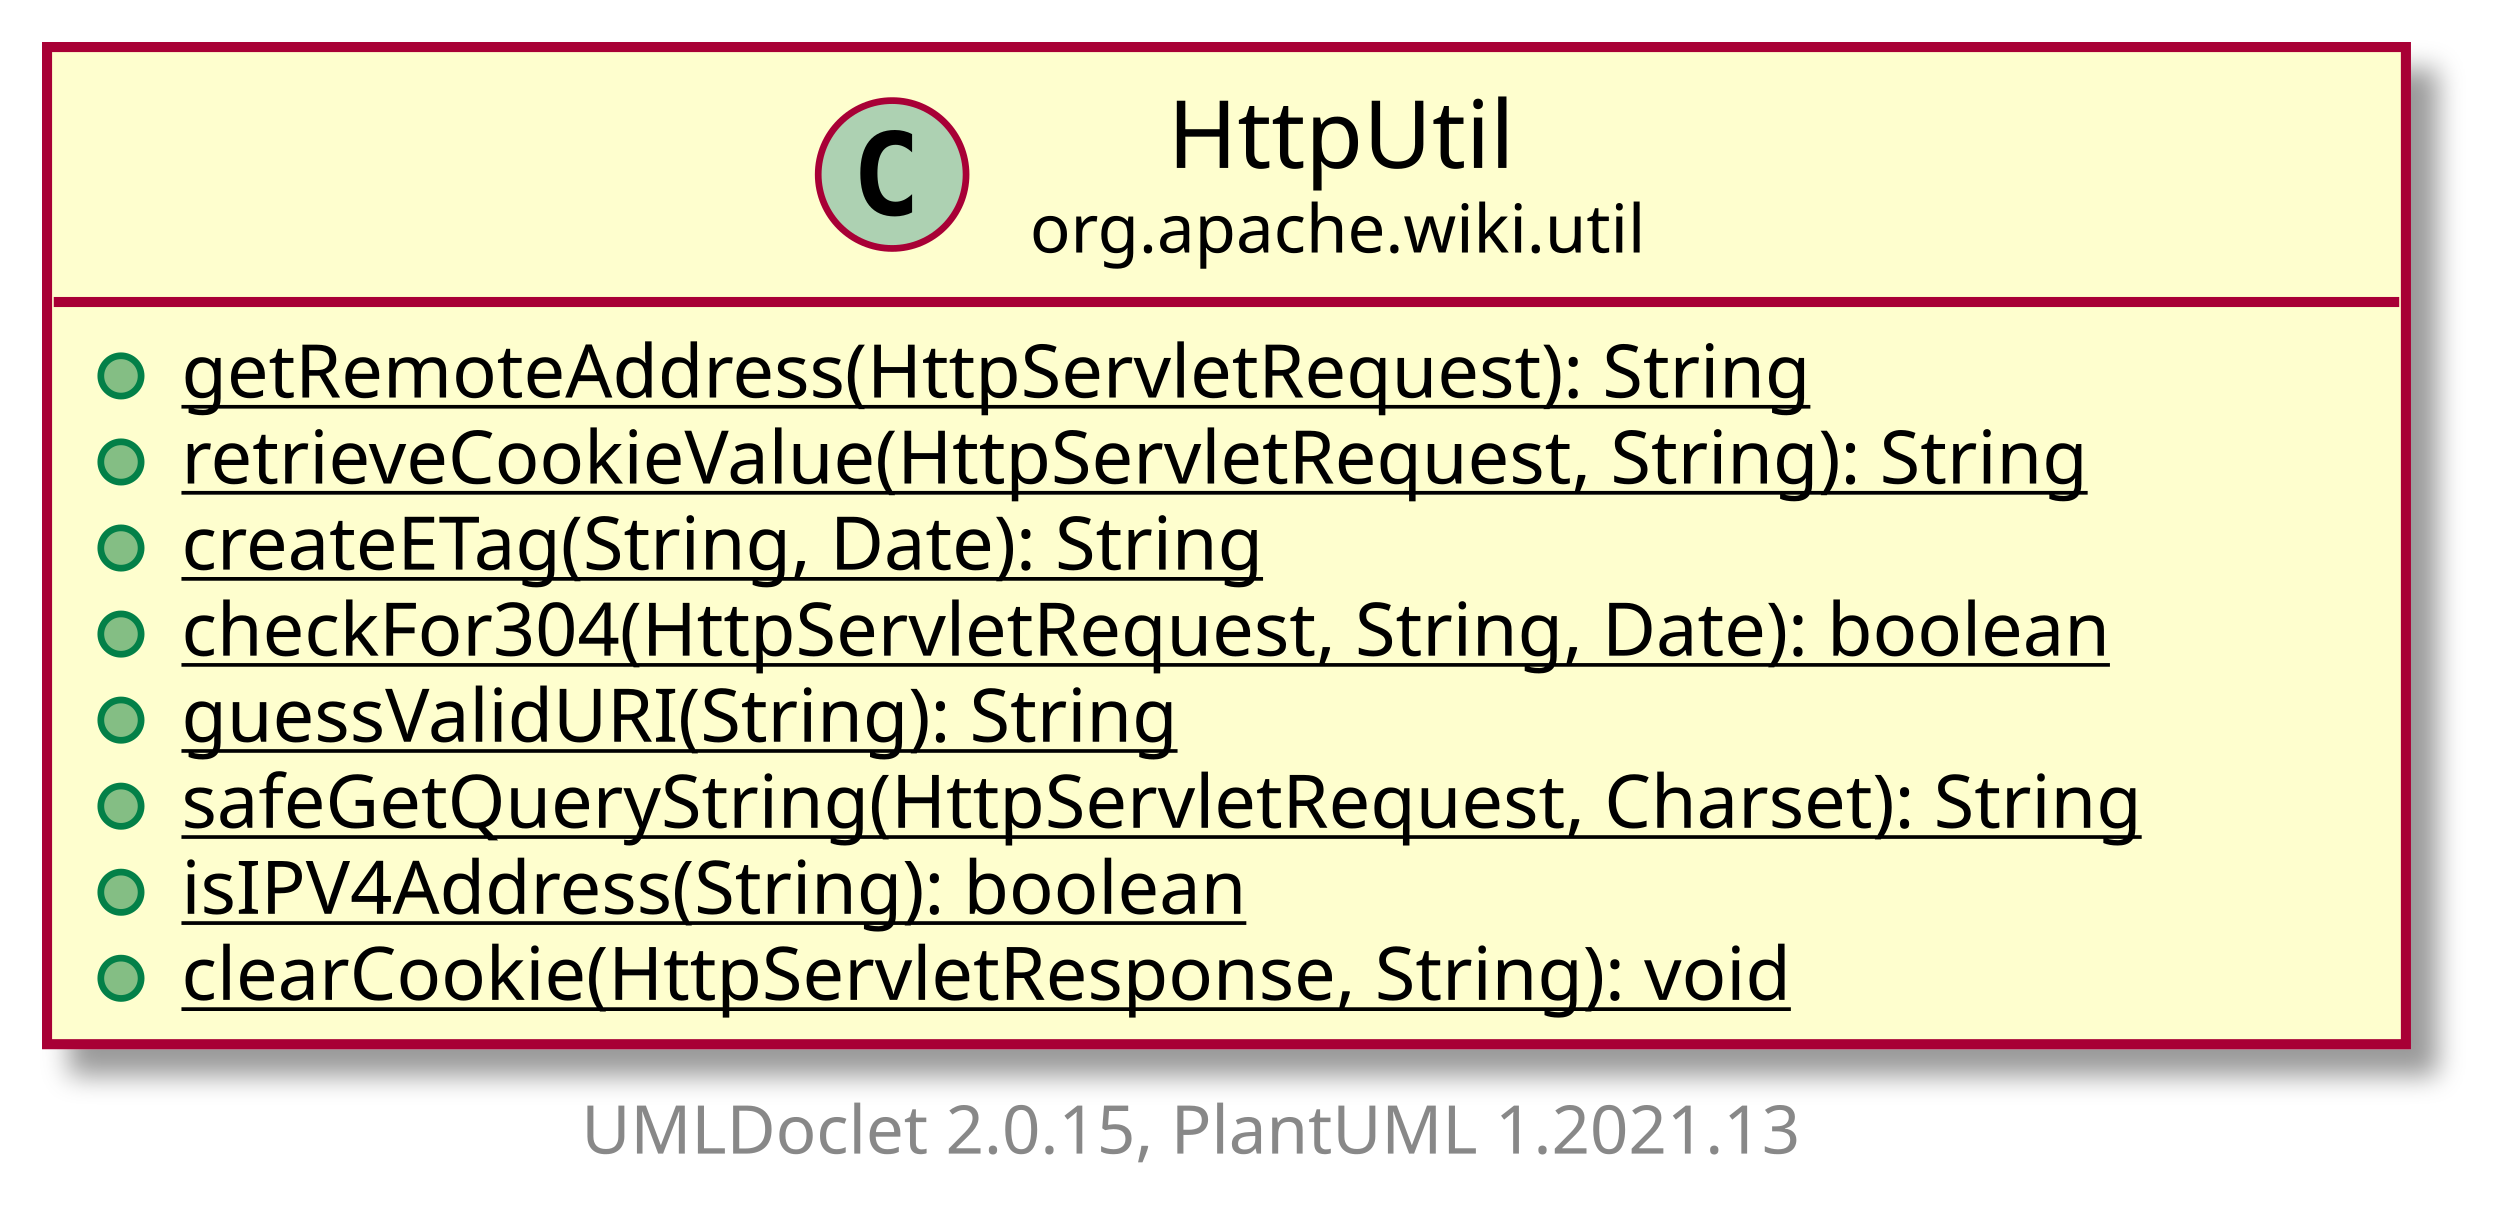
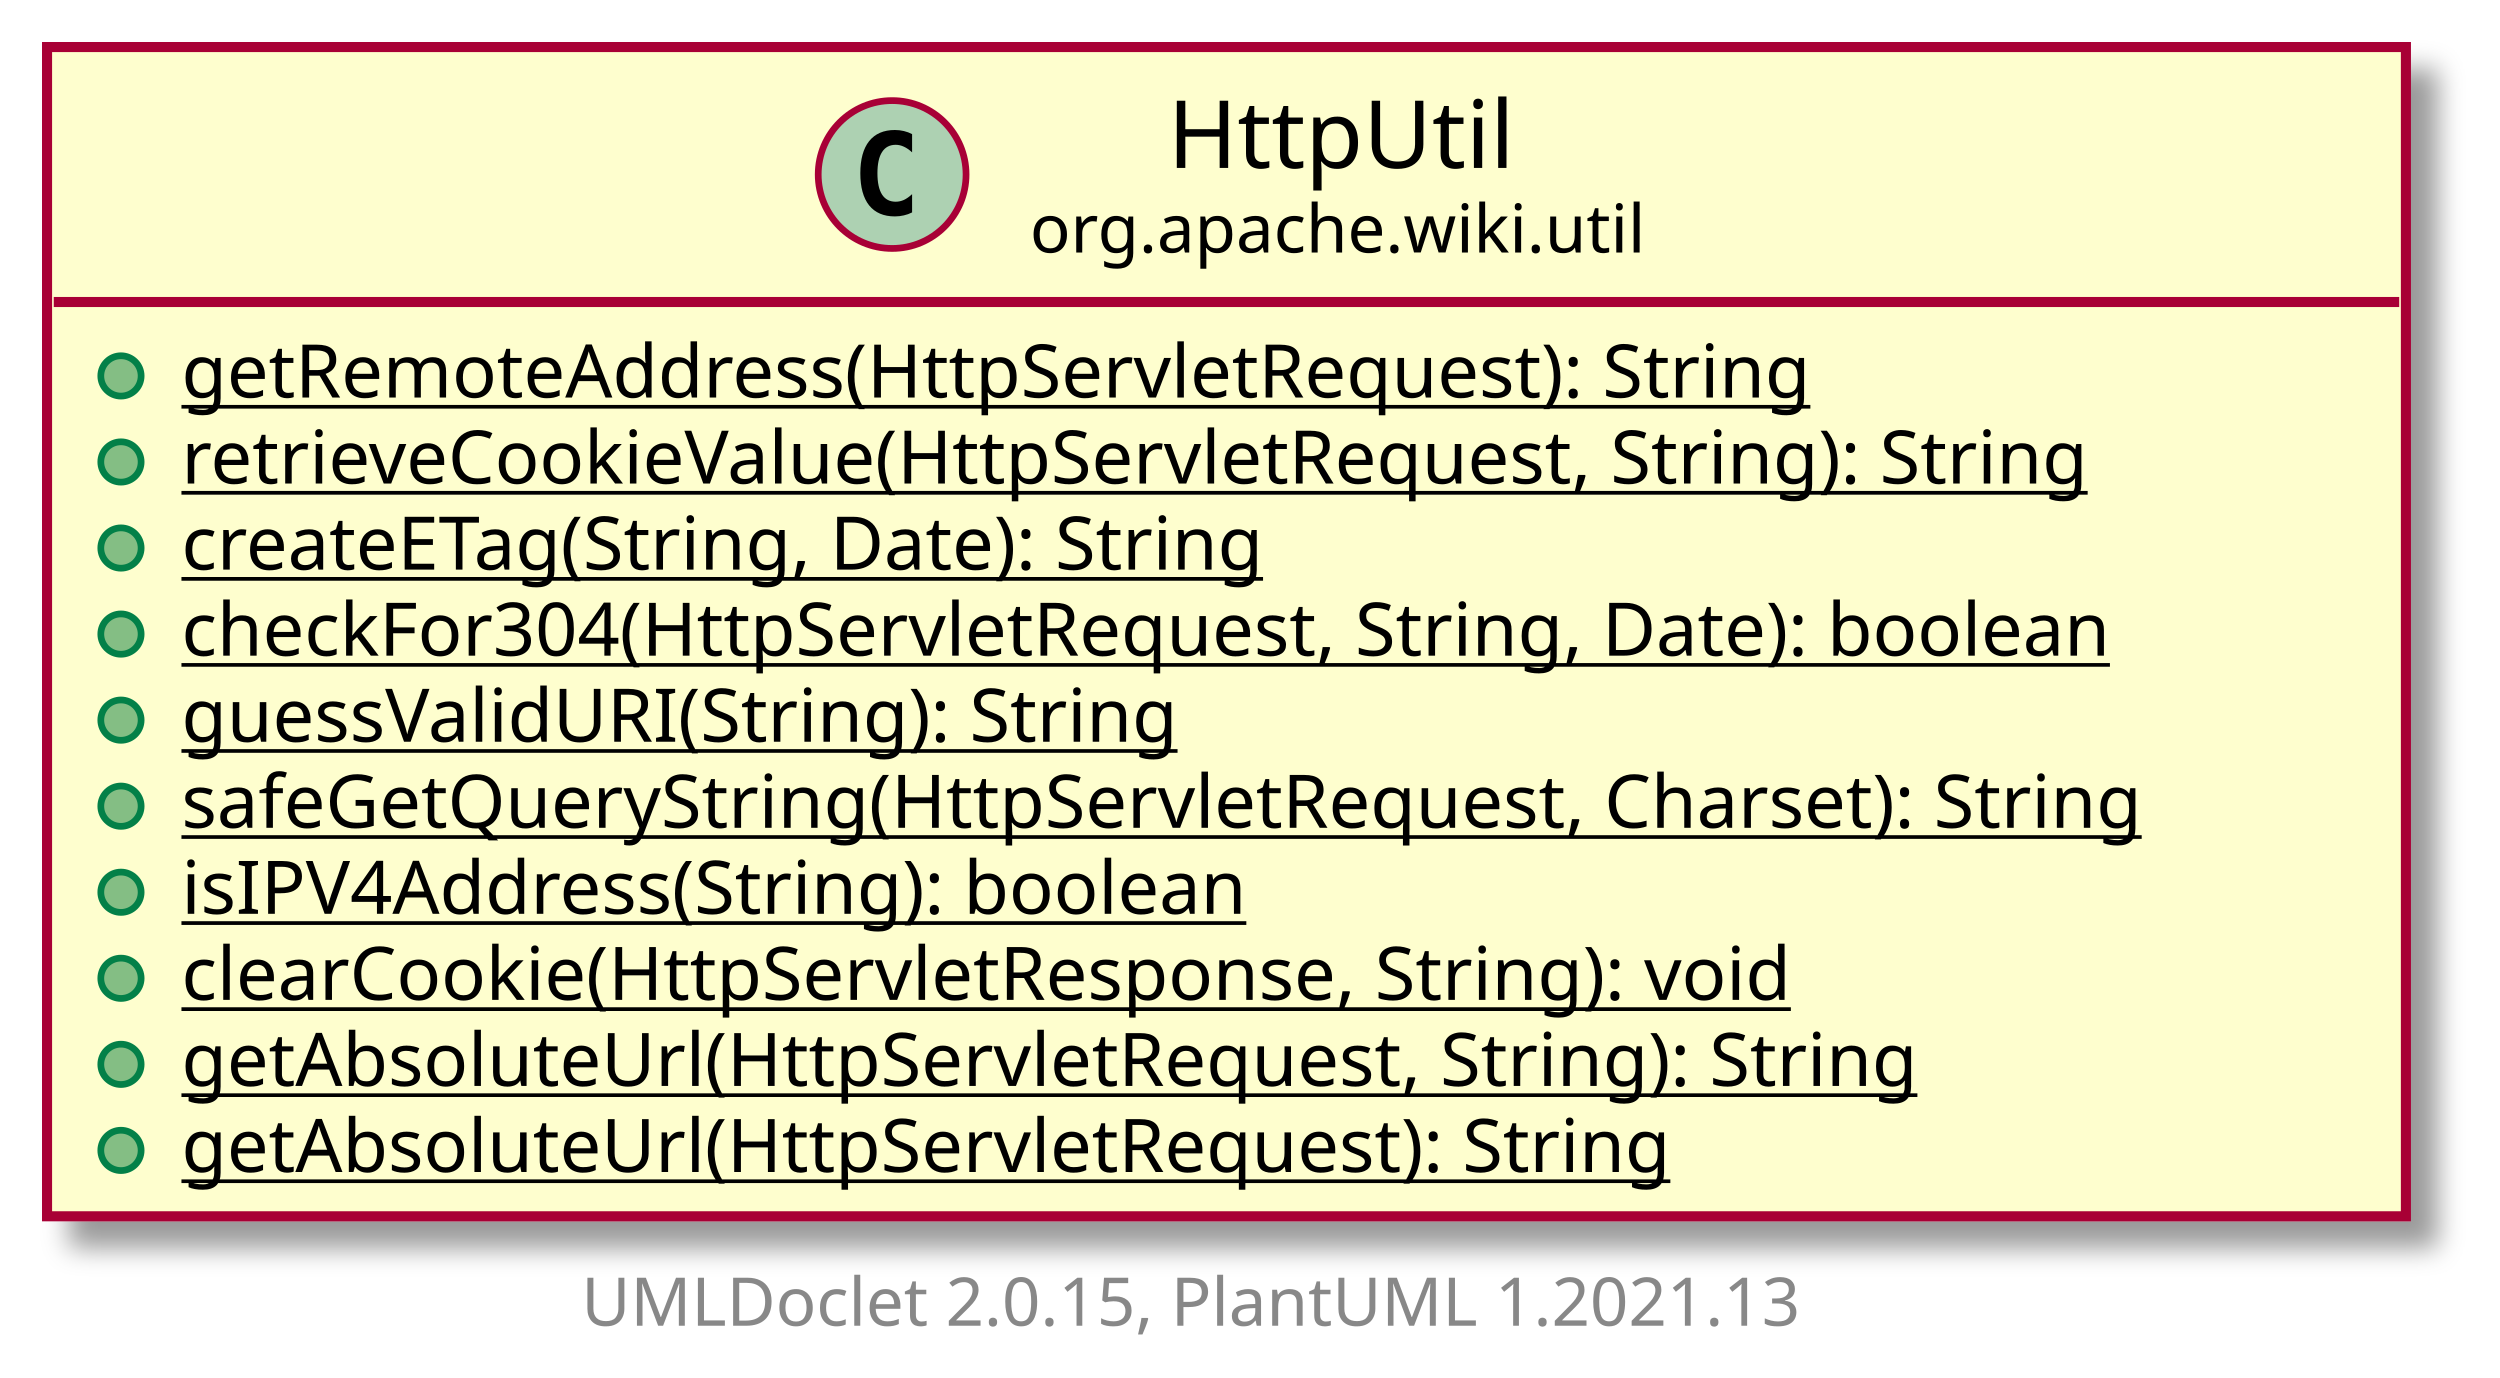
- <svg xmlns="http://www.w3.org/2000/svg" xmlns:xlink="http://www.w3.org/1999/xlink" contentScriptType="application/ecmascript" contentStyleType="text/css" height="180px" preserveAspectRatio="none" style="width:372px;height:180px;background:#FFFFFF;" version="1.1" viewBox="0 0 372 180" width="372px" zoomAndPan="magnify">
+ <svg xmlns="http://www.w3.org/2000/svg" xmlns:xlink="http://www.w3.org/1999/xlink" contentScriptType="application/ecmascript" contentStyleType="text/css" height="205px" preserveAspectRatio="none" style="width:372px;height:205px;background:#FFFFFF;" version="1.1" viewBox="0 0 372 205" width="372px" zoomAndPan="magnify">
  <defs>
-     <filter height="300%" id="f1nof03fa9sml8" width="300%" x="-1" y="-1">
+     <filter height="300%" id="f1h8ysh3wq04pl" width="300%" x="-1" y="-1">
      <feGaussianBlur result="blurOut" stdDeviation="2.0" />
      <feColorMatrix in="blurOut" result="blurOut2" type="matrix" values="0 0 0 0 0 0 0 0 0 0 0 0 0 0 0 0 0 0 .4 0" />
      <feOffset dx="4.0" dy="4.0" in="blurOut2" result="blurOut3" />
      <feBlend in="SourceGraphic" in2="blurOut3" mode="normal" />
    </filter>
  </defs>
  <g>
    <a href="HttpUtil.html" target="_top" title="HttpUtil.html" xlink:actuate="onRequest" xlink:href="HttpUtil.html" xlink:show="new" xlink:title="HttpUtil.html" xlink:type="simple">
-       <rect codeLine="5" fill="#FEFECE" filter="url(#f1nof03fa9sml8)" height="148.375" id="org.apache.wiki.util.HttpUtil" style="stroke:#A80036;stroke-width:1.5;" width="351" x="7" y="7" />
+       <rect codeLine="5" fill="#FEFECE" filter="url(#f1h8ysh3wq04pl)" height="173.984" id="org.apache.wiki.util.HttpUtil" style="stroke:#A80036;stroke-width:1.5;" width="351" x="7" y="7" />
      <ellipse cx="132.75" cy="25.969" fill="#ADD1B2" rx="11" ry="11" style="stroke:#A80036;stroke-width:1.0;" />
      <path d="M135.719,31.609 Q135.141,31.906 134.5,32.047 Q133.859,32.203 133.156,32.203 Q130.656,32.203 129.328,30.562 Q128.016,28.906 128.016,25.781 Q128.016,22.656 129.328,21 Q130.656,19.344 133.156,19.344 Q133.859,19.344 134.5,19.5 Q135.156,19.656 135.719,19.953 L135.719,22.672 Q135.094,22.094 134.5,21.828 Q133.906,21.547 133.281,21.547 Q131.938,21.547 131.25,22.625 Q130.562,23.688 130.562,25.781 Q130.562,27.875 131.25,28.953 Q131.938,30.016 133.281,30.016 Q133.906,30.016 134.5,29.75 Q135.094,29.469 135.719,28.891 L135.719,31.609 Z " fill="#000000" />
      <text fill="#000000" font-family="sans-serif" font-size="14" lengthAdjust="spacing" textLength="50" x="173.75" y="24.995">HttpUtil</text>
      <text fill="#000000" font-family="sans-serif" font-size="10" lengthAdjust="spacing" textLength="91" x="153.25" y="37.579">org.apache.wiki.util</text>
      <line style="stroke:#A80036;stroke-width:1.5;" x1="8" x2="357" y1="44.938" y2="44.938" />
      <ellipse cx="18" cy="55.938" fill="#84BE84" rx="3" ry="3" style="stroke:#038048;stroke-width:1.0;" />
      <text fill="#000000" font-family="sans-serif" font-size="11" lengthAdjust="spacing" text-decoration="underline" textLength="267" x="27" y="59.148">getRemoteAddress(HttpServletRequest): String</text>
      <ellipse cx="18" cy="68.742" fill="#84BE84" rx="3" ry="3" style="stroke:#038048;stroke-width:1.0;" />
      <text fill="#000000" font-family="sans-serif" font-size="11" lengthAdjust="spacing" text-decoration="underline" textLength="314" x="27" y="71.953">retrieveCookieValue(HttpServletRequest, String): String</text>
      <ellipse cx="18" cy="81.547" fill="#84BE84" rx="3" ry="3" style="stroke:#038048;stroke-width:1.0;" />
      <text fill="#000000" font-family="sans-serif" font-size="11" lengthAdjust="spacing" text-decoration="underline" textLength="182" x="27" y="84.757">createETag(String, Date): String</text>
      <ellipse cx="18" cy="94.352" fill="#84BE84" rx="3" ry="3" style="stroke:#038048;stroke-width:1.0;" />
      <text fill="#000000" font-family="sans-serif" font-size="11" lengthAdjust="spacing" text-decoration="underline" textLength="317" x="27" y="97.562">checkFor304(HttpServletRequest, String, Date): boolean</text>
      <ellipse cx="18" cy="107.156" fill="#84BE84" rx="3" ry="3" style="stroke:#038048;stroke-width:1.0;" />
      <text fill="#000000" font-family="sans-serif" font-size="11" lengthAdjust="spacing" text-decoration="underline" textLength="164" x="27" y="110.367">guessValidURI(String): String</text>
      <ellipse cx="18" cy="119.961" fill="#84BE84" rx="3" ry="3" style="stroke:#038048;stroke-width:1.0;" />
      <text fill="#000000" font-family="sans-serif" font-size="11" lengthAdjust="spacing" text-decoration="underline" textLength="325" x="27" y="123.171">safeGetQueryString(HttpServletRequest, Charset): String</text>
      <ellipse cx="18" cy="132.766" fill="#84BE84" rx="3" ry="3" style="stroke:#038048;stroke-width:1.0;" />
      <text fill="#000000" font-family="sans-serif" font-size="11" lengthAdjust="spacing" text-decoration="underline" textLength="176" x="27" y="135.976">isIPV4Address(String): boolean</text>
      <ellipse cx="18" cy="145.57" fill="#84BE84" rx="3" ry="3" style="stroke:#038048;stroke-width:1.0;" />
      <text fill="#000000" font-family="sans-serif" font-size="11" lengthAdjust="spacing" text-decoration="underline" textLength="266" x="27" y="148.781">clearCookie(HttpServletResponse, String): void</text>
+       <ellipse cx="18" cy="158.375" fill="#84BE84" rx="3" ry="3" style="stroke:#038048;stroke-width:1.0;" />
+       <text fill="#000000" font-family="sans-serif" font-size="11" lengthAdjust="spacing" text-decoration="underline" textLength="284" x="27" y="161.585">getAbsoluteUrl(HttpServletRequest, String): String</text>
+       <ellipse cx="18" cy="171.18" fill="#84BE84" rx="3" ry="3" style="stroke:#038048;stroke-width:1.0;" />
+       <text fill="#000000" font-family="sans-serif" font-size="11" lengthAdjust="spacing" text-decoration="underline" textLength="242" x="27" y="174.39">getAbsoluteUrl(HttpServletRequest): String</text>
    </a>
-     <text fill="#888888" font-family="sans-serif" font-size="10" lengthAdjust="spacing" textLength="192" x="86.5" y="171.657">UMLDoclet 2.0.15, PlantUML 1.2021.13</text>
+     <text fill="#888888" font-family="sans-serif" font-size="10" lengthAdjust="spacing" textLength="192" x="86.5" y="197.267">UMLDoclet 2.0.15, PlantUML 1.2021.13</text>
  </g>
</svg>
